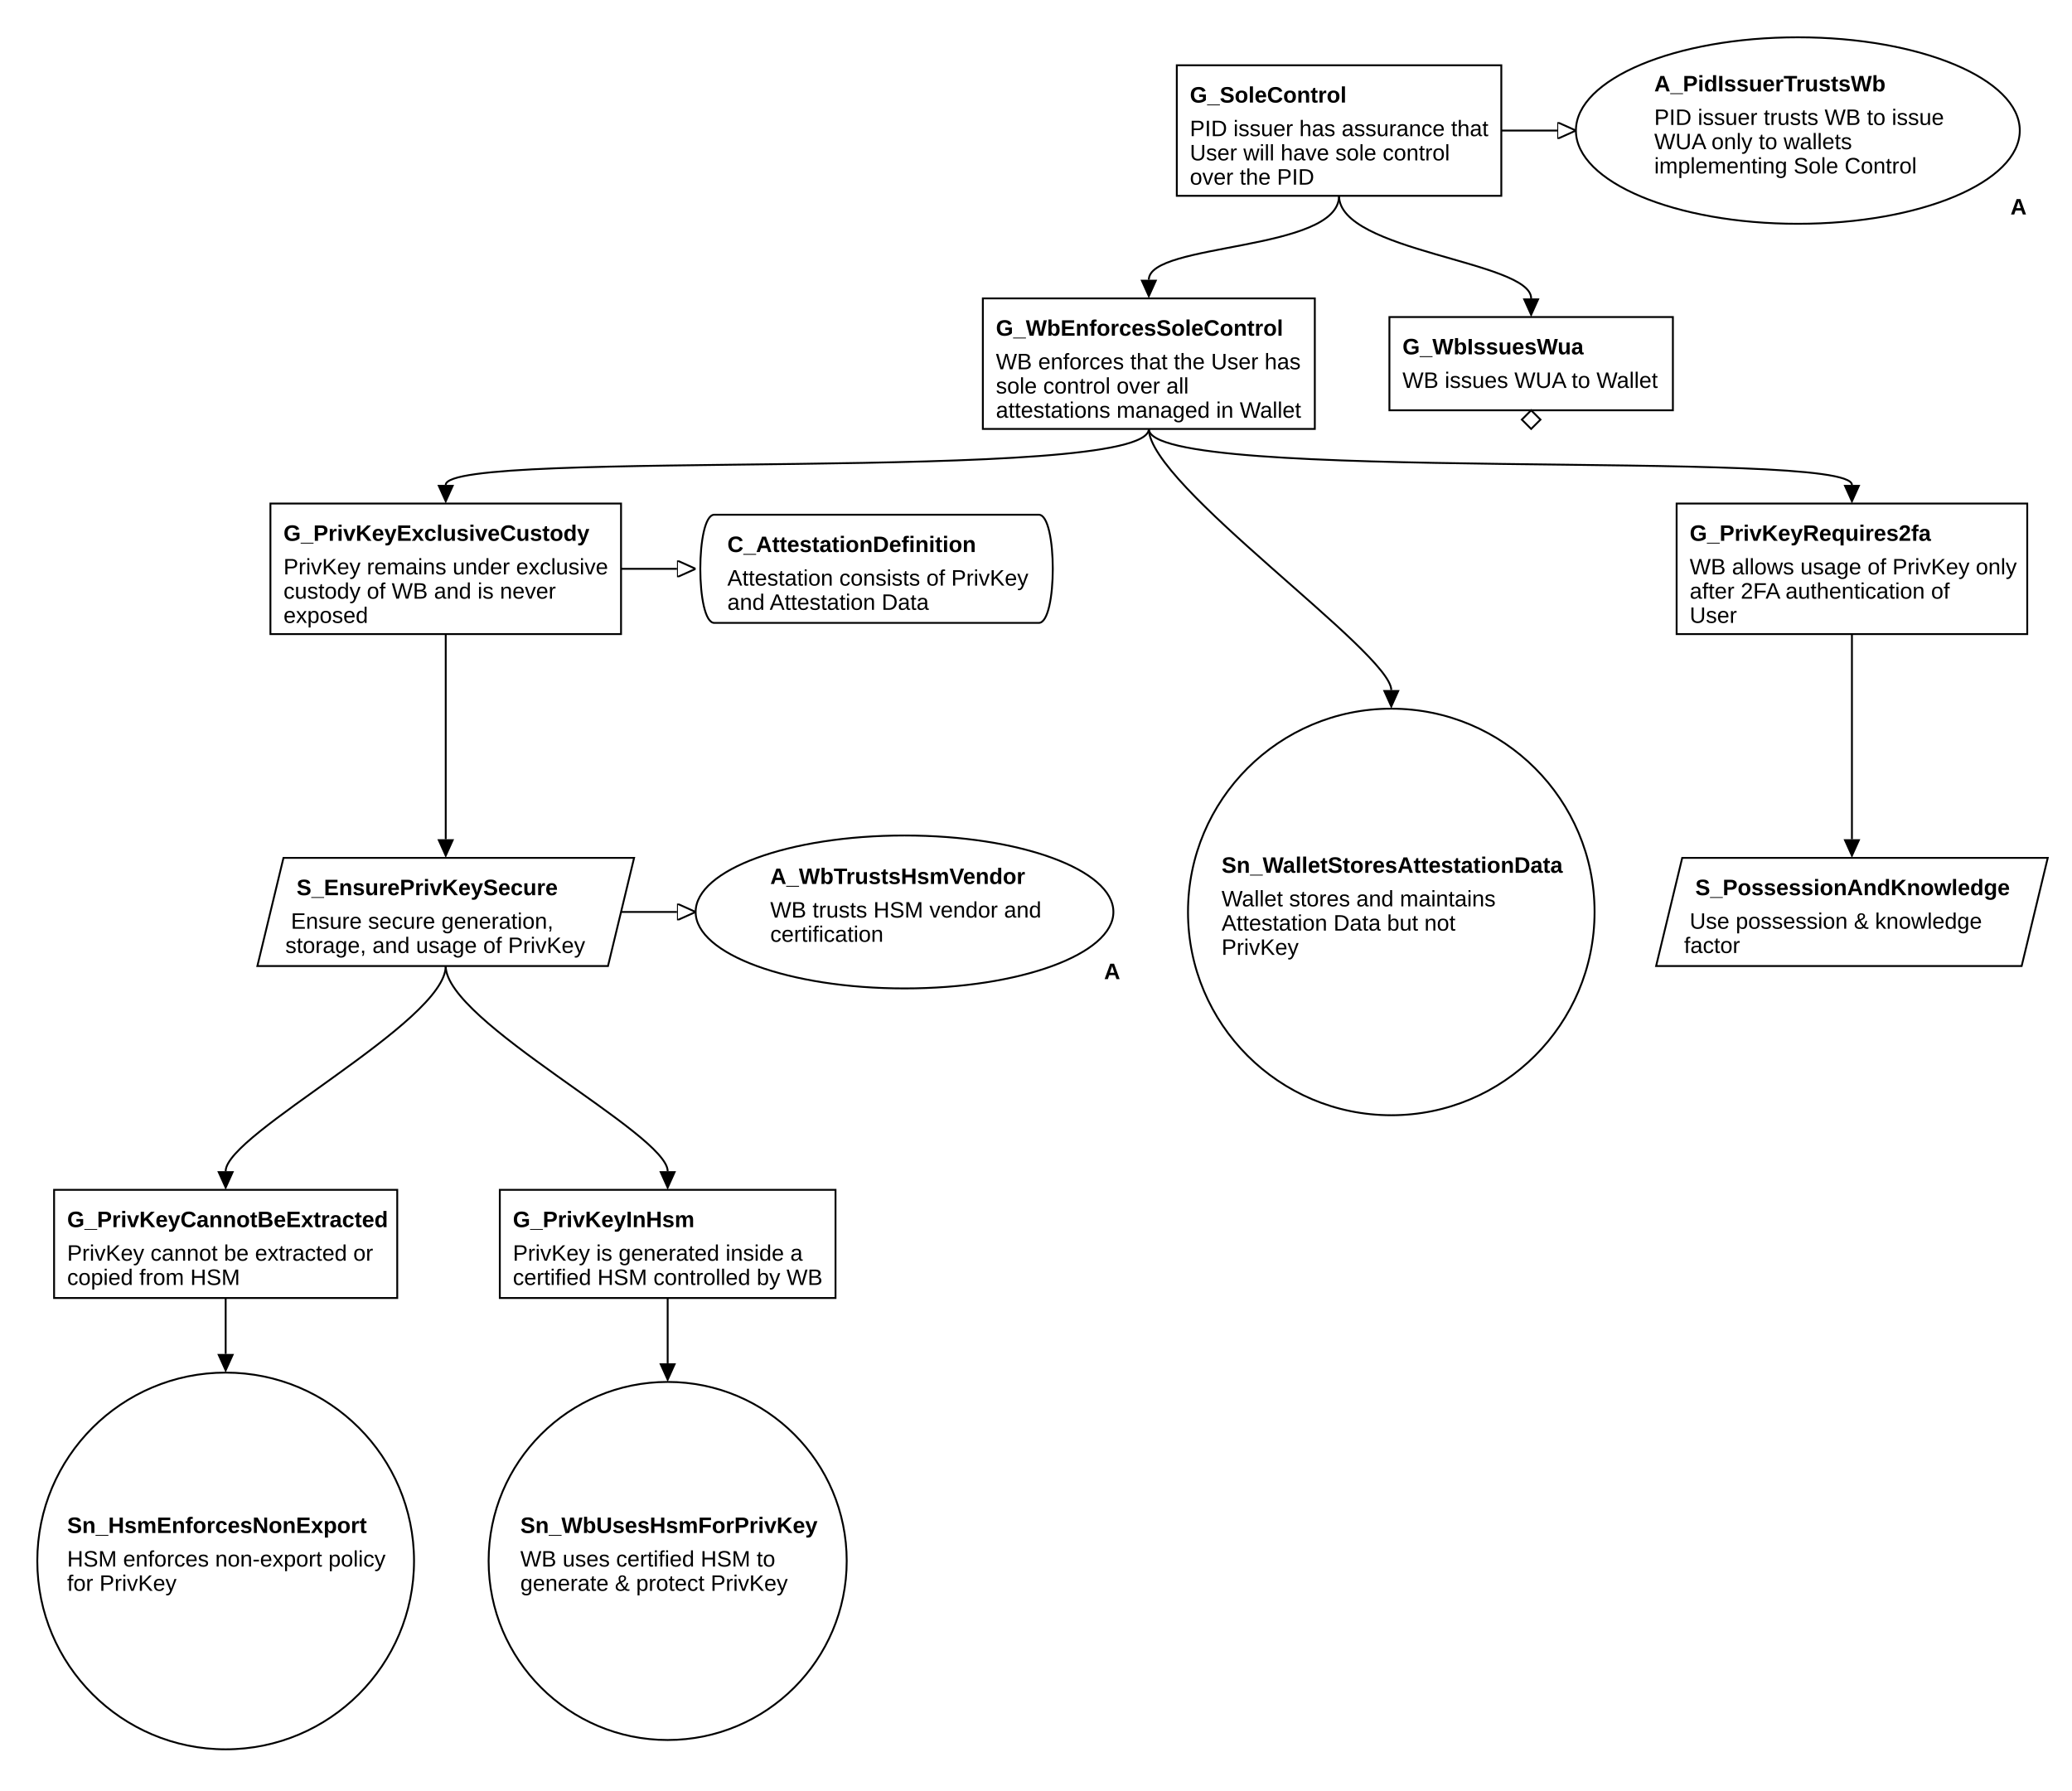
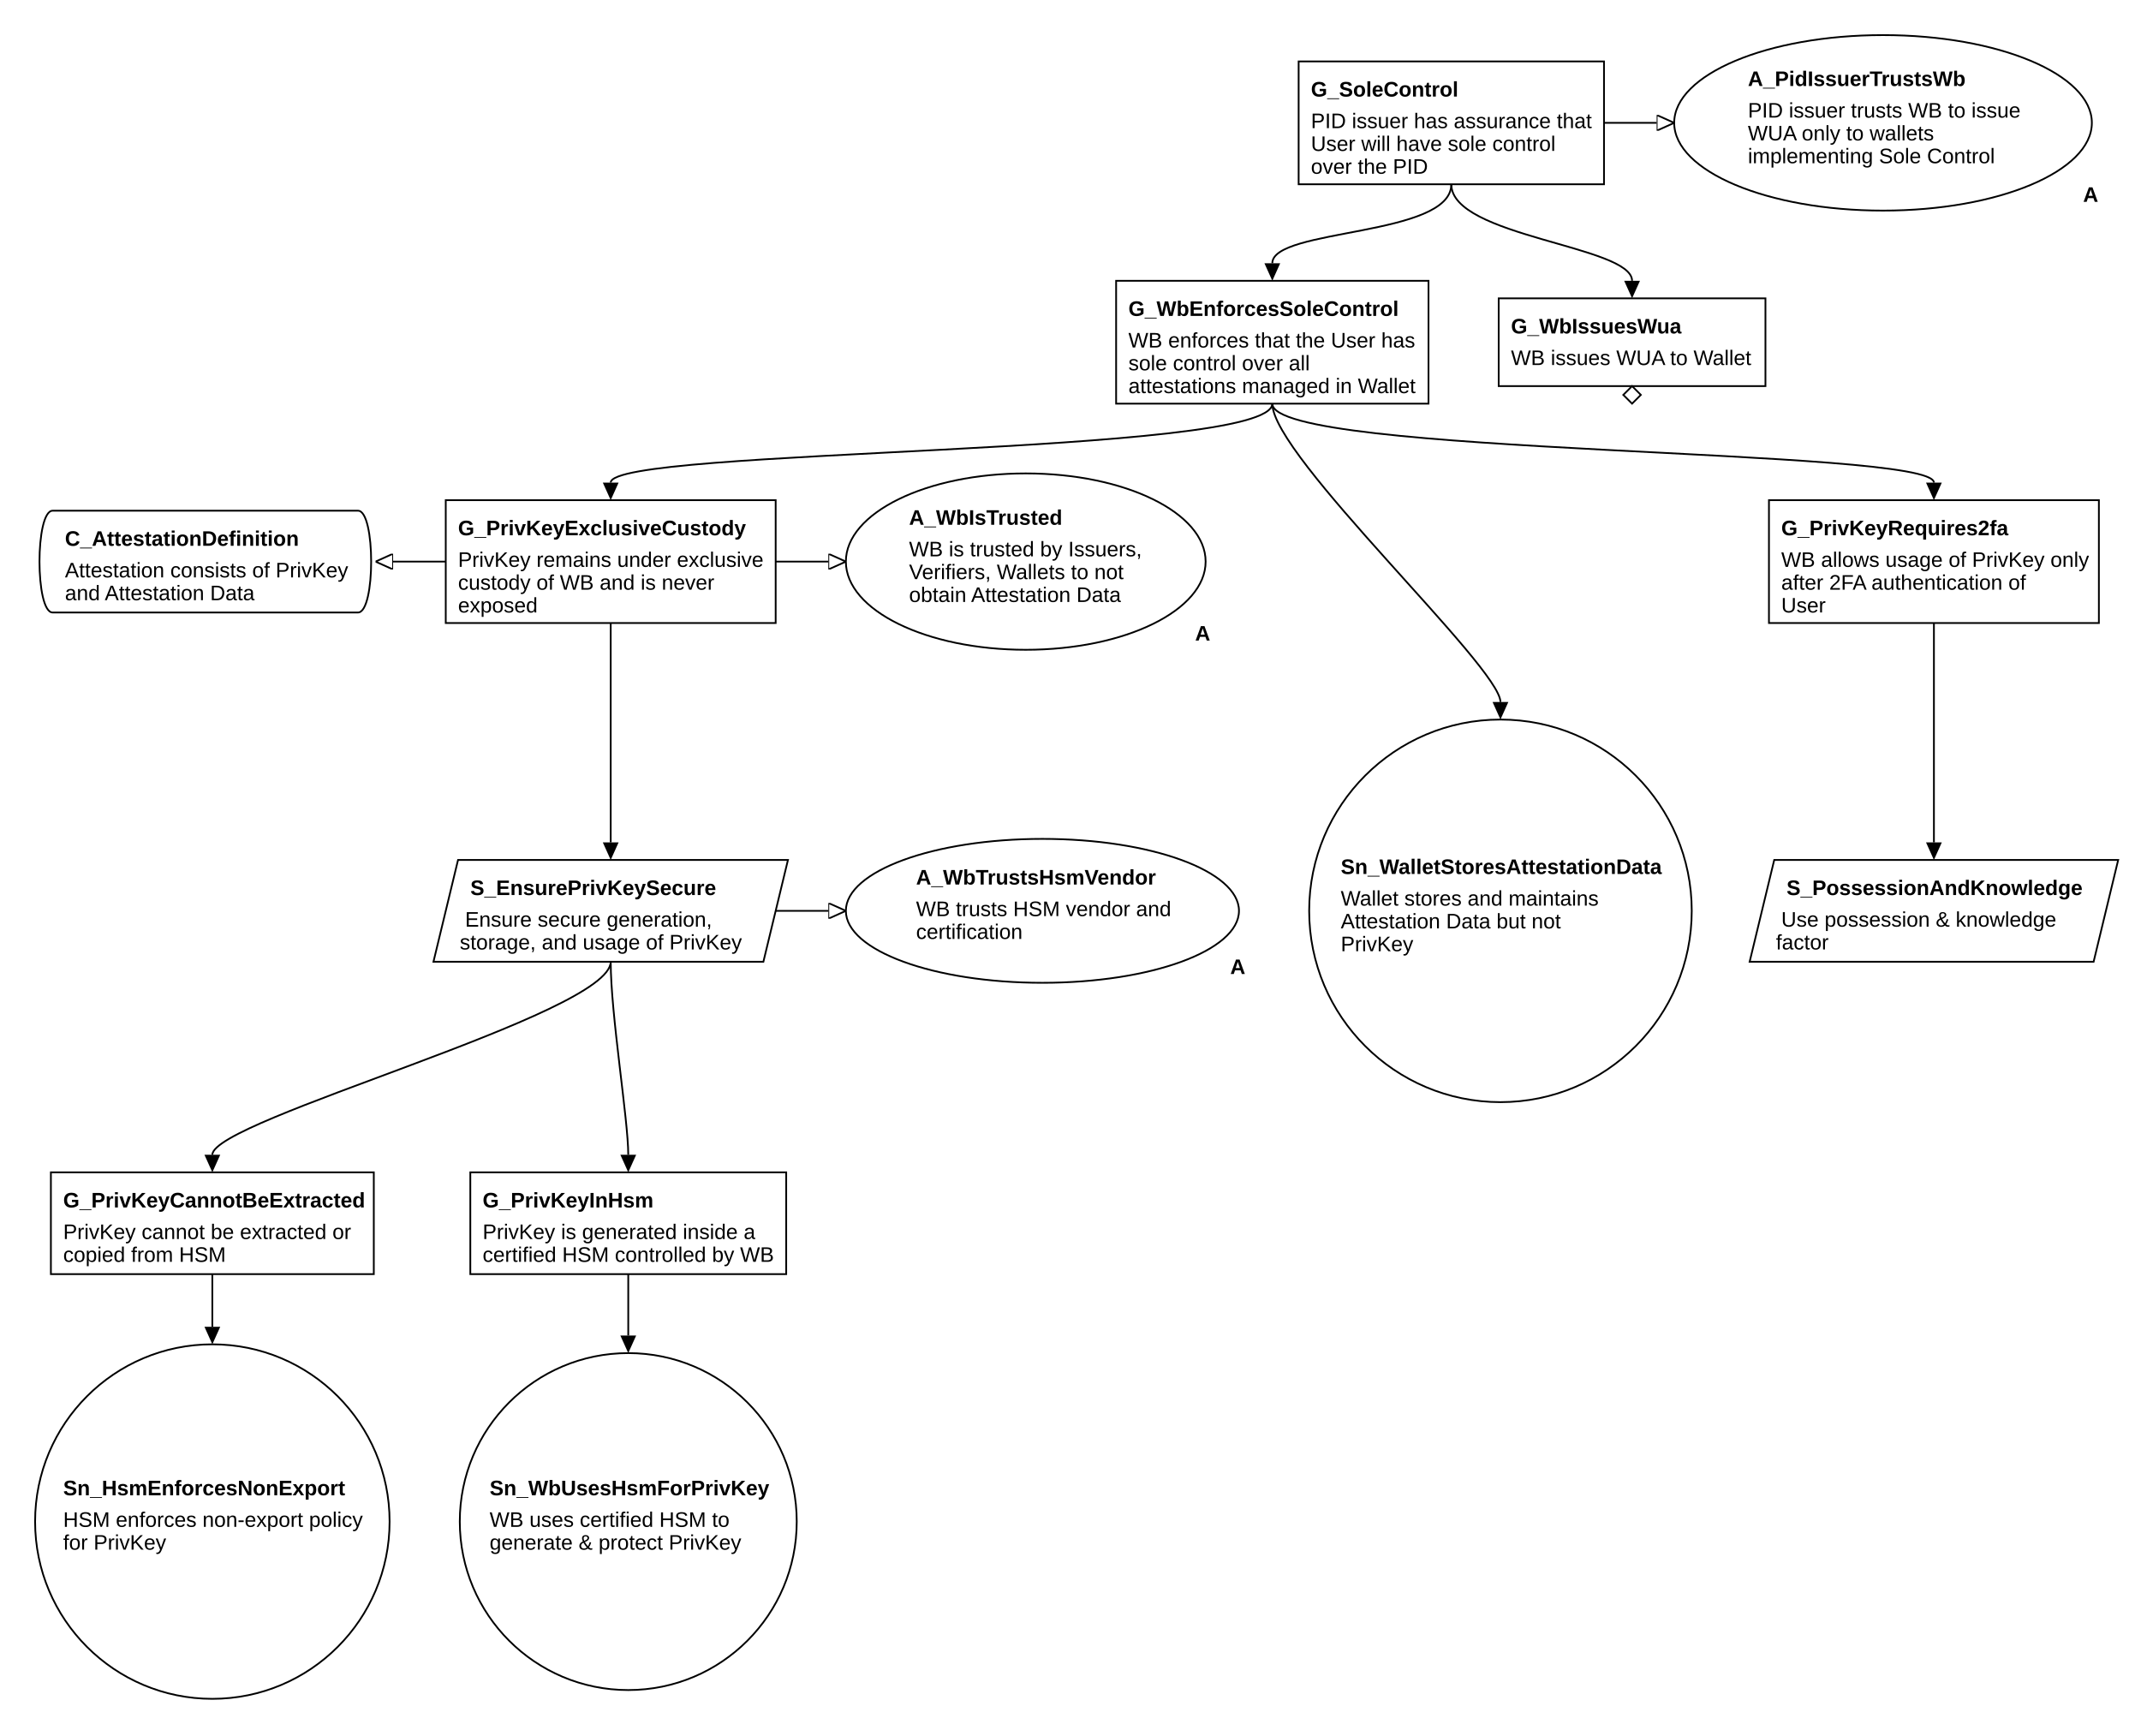
- <svg xmlns="http://www.w3.org/2000/svg" class="gsndiagram" viewBox="0 0 1111 960">
+ <svg xmlns="http://www.w3.org/2000/svg" class="gsndiagram" viewBox="0 0 1220 989">
  <defs>
    <marker id="supportedby_arrow" markerHeight="9" markerUnits="userSpaceOnUse" markerWidth="10" orient="auto-start-reverse" refX="0" refY="4.5">
      <polyline fill="black" points="0 0, 10 4.5, 0 9" />
    </marker>
    <marker id="incontextof_arrow" markerHeight="9" markerUnits="userSpaceOnUse" markerWidth="10" orient="auto-start-reverse" refX="0" refY="4.5">
      <polyline fill-opacity="0" points="0 0, 10 4.5, 0 9, 0 0" stroke="black" stroke-width="1" />
    </marker>
  </defs>
  <style type="text/css">
svg { background-color: white;}

/* CSS to invert SVG for dark mode */ 
@media (prefers-color-scheme: dark) {
    svg { filter: invert(100%); background-color: black; }
}

</style>
  <g class="gsn_module_sole_control_main gsnelem gsngoal" id="node_g_solecontrol">
-     <path class="border" d="M631,35 L805,35 L805,105 L631,105 z" fill-opacity="0" stroke="black" stroke-width="1" />
-     <text font-family="Liberation Sans, Arial, sans-serif" font-size="12px" font-weight="bold" x="638" y="55">G_SoleControl</text>
-     <text font-family="Liberation Sans, Arial, sans-serif" font-size="12px" x="638" y="73">PID issuer has assurance that</text>
-     <text font-family="Liberation Sans, Arial, sans-serif" font-size="12px" x="638" y="86">User will have sole control</text>
-     <text font-family="Liberation Sans, Arial, sans-serif" font-size="12px" x="638" y="99">over the PID</text>
+     <path class="border" d="M740,35 L914,35 L914,105 L740,105 z" fill-opacity="0" stroke="black" stroke-width="1" />
+     <text font-family="Liberation Sans, Arial, sans-serif" font-size="12px" font-weight="bold" x="747" y="55">G_SoleControl</text>
+     <text font-family="Liberation Sans, Arial, sans-serif" font-size="12px" x="747" y="73">PID issuer has assurance that</text>
+     <text font-family="Liberation Sans, Arial, sans-serif" font-size="12px" x="747" y="86">User will have sole control</text>
+     <text font-family="Liberation Sans, Arial, sans-serif" font-size="12px" x="747" y="99">over the PID</text>
  </g>
  <g class="gsn_module_sole_control_main gsnelem gsnasmp" id="node_a_pidissuertrustswb">
-     <path class="border" d="M845,70 a119,50,0,1,0,238,0 a119,50,0,1,0,-238,0 z" fill-opacity="0" stroke="black" stroke-width="1" />
-     <text font-family="Liberation Sans, Arial, sans-serif" font-size="12px" font-weight="bold" x="887" y="49">A_PidIssuerTrustsWb</text>
-     <text font-family="Liberation Sans, Arial, sans-serif" font-size="12px" x="887" y="67">PID issuer trusts WB to issue</text>
-     <text font-family="Liberation Sans, Arial, sans-serif" font-size="12px" x="887" y="80">WUA only to wallets</text>
-     <text font-family="Liberation Sans, Arial, sans-serif" font-size="12px" x="887" y="93">implementing Sole Control</text>
-     <text font-family="Liberation Sans, Arial, sans-serif" font-size="12px" font-weight="bold" x="1078" y="115">A</text>
+     <path class="border" d="M954,70 a119,50,0,1,0,238,0 a119,50,0,1,0,-238,0 z" fill-opacity="0" stroke="black" stroke-width="1" />
+     <text font-family="Liberation Sans, Arial, sans-serif" font-size="12px" font-weight="bold" x="996" y="49">A_PidIssuerTrustsWb</text>
+     <text font-family="Liberation Sans, Arial, sans-serif" font-size="12px" x="996" y="67">PID issuer trusts WB to issue</text>
+     <text font-family="Liberation Sans, Arial, sans-serif" font-size="12px" x="996" y="80">WUA only to wallets</text>
+     <text font-family="Liberation Sans, Arial, sans-serif" font-size="12px" x="996" y="93">implementing Sole Control</text>
+     <text font-family="Liberation Sans, Arial, sans-serif" font-size="12px" font-weight="bold" x="1187" y="115">A</text>
  </g>
  <g class="gsn_module_sole_control_main gsnelem gsngoal" id="node_g_wbenforcessolecontrol">
-     <path class="border" d="M527,160 L705,160 L705,230 L527,230 z" fill-opacity="0" stroke="black" stroke-width="1" />
-     <text font-family="Liberation Sans, Arial, sans-serif" font-size="12px" font-weight="bold" x="534" y="180">G_WbEnforcesSoleControl</text>
-     <text font-family="Liberation Sans, Arial, sans-serif" font-size="12px" x="534" y="198">WB enforces that the User has</text>
-     <text font-family="Liberation Sans, Arial, sans-serif" font-size="12px" x="534" y="211">sole control over all</text>
-     <text font-family="Liberation Sans, Arial, sans-serif" font-size="12px" x="534" y="224">attestations managed in Wallet</text>
+     <path class="border" d="M636,160 L814,160 L814,230 L636,230 z" fill-opacity="0" stroke="black" stroke-width="1" />
+     <text font-family="Liberation Sans, Arial, sans-serif" font-size="12px" font-weight="bold" x="643" y="180">G_WbEnforcesSoleControl</text>
+     <text font-family="Liberation Sans, Arial, sans-serif" font-size="12px" x="643" y="198">WB enforces that the User has</text>
+     <text font-family="Liberation Sans, Arial, sans-serif" font-size="12px" x="643" y="211">sole control over all</text>
+     <text font-family="Liberation Sans, Arial, sans-serif" font-size="12px" x="643" y="224">attestations managed in Wallet</text>
  </g>
  <g class="gsn_module_sole_control_main gsnelem gsngoal gsn_undeveloped" id="node_g_wbissueswua">
-     <path class="border" d="M745,170 L897,170 L897,220 L745,220 z" fill-opacity="0" stroke="black" stroke-width="1" />
-     <text font-family="Liberation Sans, Arial, sans-serif" font-size="12px" font-weight="bold" x="752" y="190">G_WbIssuesWua</text>
-     <text font-family="Liberation Sans, Arial, sans-serif" font-size="12px" x="752" y="208">WB issues WUA to Wallet</text>
-     <path d="M821,220 l5,5 l-5,5 l-5,-5 z" fill-opacity="0" stroke="black" stroke-width="1" />
+     <path class="border" d="M854,170 L1006,170 L1006,220 L854,220 z" fill-opacity="0" stroke="black" stroke-width="1" />
+     <text font-family="Liberation Sans, Arial, sans-serif" font-size="12px" font-weight="bold" x="861" y="190">G_WbIssuesWua</text>
+     <text font-family="Liberation Sans, Arial, sans-serif" font-size="12px" x="861" y="208">WB issues WUA to Wallet</text>
+     <path d="M930,220 l5,5 l-5,5 l-5,-5 z" fill-opacity="0" stroke="black" stroke-width="1" />
+   </g>
+   <g class="gsn_module_sole_control_main gsnelem gsnctxt" id="node_c_attestationdefinition">
+     <path class="border" d="M30,291 L204,291 C214,291,214,349,204,349 L30,349 C20,349,20,291,30,291" fill-opacity="0" stroke="black" stroke-width="1" />
+     <text font-family="Liberation Sans, Arial, sans-serif" font-size="12px" font-weight="bold" x="37" y="311">C_AttestationDefinition</text>
+     <text font-family="Liberation Sans, Arial, sans-serif" font-size="12px" x="37" y="329">Attestation consists of PrivKey</text>
+     <text font-family="Liberation Sans, Arial, sans-serif" font-size="12px" x="37" y="342">and Attestation Data</text>
  </g>
  <g class="gsn_module_sole_control_main gsnelem gsngoal" id="node_g_privkeyexclusivecustody">
-     <path class="border" d="M145,270 L333,270 L333,340 L145,340 z" fill-opacity="0" stroke="black" stroke-width="1" />
-     <text font-family="Liberation Sans, Arial, sans-serif" font-size="12px" font-weight="bold" x="152" y="290">G_PrivKeyExclusiveCustody</text>
-     <text font-family="Liberation Sans, Arial, sans-serif" font-size="12px" x="152" y="308">PrivKey remains under exclusive</text>
-     <text font-family="Liberation Sans, Arial, sans-serif" font-size="12px" x="152" y="321">custody of WB and is never</text>
-     <text font-family="Liberation Sans, Arial, sans-serif" font-size="12px" x="152" y="334">exposed</text>
+     <path class="border" d="M254,285 L442,285 L442,355 L254,355 z" fill-opacity="0" stroke="black" stroke-width="1" />
+     <text font-family="Liberation Sans, Arial, sans-serif" font-size="12px" font-weight="bold" x="261" y="305">G_PrivKeyExclusiveCustody</text>
+     <text font-family="Liberation Sans, Arial, sans-serif" font-size="12px" x="261" y="323">PrivKey remains under exclusive</text>
+     <text font-family="Liberation Sans, Arial, sans-serif" font-size="12px" x="261" y="336">custody of WB and is never</text>
+     <text font-family="Liberation Sans, Arial, sans-serif" font-size="12px" x="261" y="349">exposed</text>
  </g>
-   <g class="gsn_module_sole_control_main gsnelem gsnctxt" id="node_c_attestationdefinition">
-     <path class="border" d="M383,276 L557,276 C567,276,567,334,557,334 L383,334 C373,334,373,276,383,276" fill-opacity="0" stroke="black" stroke-width="1" />
-     <text font-family="Liberation Sans, Arial, sans-serif" font-size="12px" font-weight="bold" x="390" y="296">C_AttestationDefinition</text>
-     <text font-family="Liberation Sans, Arial, sans-serif" font-size="12px" x="390" y="314">Attestation consists of PrivKey</text>
-     <text font-family="Liberation Sans, Arial, sans-serif" font-size="12px" x="390" y="327">and Attestation Data</text>
+   <g class="gsn_module_sole_control_main gsnelem gsnasmp" id="node_a_wbistrusted">
+     <path class="border" d="M482,320 a102,50,0,1,0,205,0 a102,50,0,1,0,-205,0 z" fill-opacity="0" stroke="black" stroke-width="1" />
+     <text font-family="Liberation Sans, Arial, sans-serif" font-size="12px" font-weight="bold" x="518" y="299">A_WbIsTrusted</text>
+     <text font-family="Liberation Sans, Arial, sans-serif" font-size="12px" x="518" y="317">WB is trusted by Issuers,</text>
+     <text font-family="Liberation Sans, Arial, sans-serif" font-size="12px" x="518" y="330">Verifiers, Wallets to not</text>
+     <text font-family="Liberation Sans, Arial, sans-serif" font-size="12px" x="518" y="343">obtain Attestation Data</text>
+     <text font-family="Liberation Sans, Arial, sans-serif" font-size="12px" font-weight="bold" x="681" y="365">A</text>
  </g>
  <g class="gsn_module_sole_control_main gsnelem gsngoal" id="node_g_privkeyrequires2fa">
-     <path class="border" d="M899,270 L1087,270 L1087,340 L899,340 z" fill-opacity="0" stroke="black" stroke-width="1" />
-     <text font-family="Liberation Sans, Arial, sans-serif" font-size="12px" font-weight="bold" x="906" y="290">G_PrivKeyRequires2fa</text>
-     <text font-family="Liberation Sans, Arial, sans-serif" font-size="12px" x="906" y="308">WB allows usage of PrivKey only</text>
-     <text font-family="Liberation Sans, Arial, sans-serif" font-size="12px" x="906" y="321">after 2FA authentication of</text>
-     <text font-family="Liberation Sans, Arial, sans-serif" font-size="12px" x="906" y="334">User</text>
+     <path class="border" d="M1008,285 L1196,285 L1196,355 L1008,355 z" fill-opacity="0" stroke="black" stroke-width="1" />
+     <text font-family="Liberation Sans, Arial, sans-serif" font-size="12px" font-weight="bold" x="1015" y="305">G_PrivKeyRequires2fa</text>
+     <text font-family="Liberation Sans, Arial, sans-serif" font-size="12px" x="1015" y="323">WB allows usage of PrivKey only</text>
+     <text font-family="Liberation Sans, Arial, sans-serif" font-size="12px" x="1015" y="336">after 2FA authentication of</text>
+     <text font-family="Liberation Sans, Arial, sans-serif" font-size="12px" x="1015" y="349">User</text>
  </g>
  <g class="gsn_module_sole_control_main gsnelem gsnstgy" id="node_s_ensureprivkeysecure">
-     <path class="border" d="M152,460 L340,460 L326,518 L138,518 z" fill-opacity="0" stroke="black" stroke-width="1" />
-     <text font-family="Liberation Sans, Arial, sans-serif" font-size="12px" font-weight="bold" x="159" y="480">S_EnsurePrivKeySecure</text>
-     <text font-family="Liberation Sans, Arial, sans-serif" font-size="12px" x="156" y="498">Ensure secure generation,</text>
-     <text font-family="Liberation Sans, Arial, sans-serif" font-size="12px" x="153" y="511">storage, and usage of PrivKey</text>
+     <path class="border" d="M261,490 L449,490 L435,548 L247,548 z" fill-opacity="0" stroke="black" stroke-width="1" />
+     <text font-family="Liberation Sans, Arial, sans-serif" font-size="12px" font-weight="bold" x="268" y="510">S_EnsurePrivKeySecure</text>
+     <text font-family="Liberation Sans, Arial, sans-serif" font-size="12px" x="265" y="528">Ensure secure generation,</text>
+     <text font-family="Liberation Sans, Arial, sans-serif" font-size="12px" x="262" y="541">storage, and usage of PrivKey</text>
  </g>
  <g class="gsn_module_sole_control_main gsnelem gsnasmp" id="node_a_wbtrustshsmvendor">
-     <path class="border" d="M373,489 a112,41,0,1,0,224,0 a112,41,0,1,0,-224,0 z" fill-opacity="0" stroke="black" stroke-width="1" />
-     <text font-family="Liberation Sans, Arial, sans-serif" font-size="12px" font-weight="bold" x="413" y="474">A_WbTrustsHsmVendor</text>
-     <text font-family="Liberation Sans, Arial, sans-serif" font-size="12px" x="413" y="492">WB trusts HSM vendor and</text>
-     <text font-family="Liberation Sans, Arial, sans-serif" font-size="12px" x="413" y="505">certification</text>
-     <text font-family="Liberation Sans, Arial, sans-serif" font-size="12px" font-weight="bold" x="592" y="525">A</text>
+     <path class="border" d="M482,519 a112,41,0,1,0,224,0 a112,41,0,1,0,-224,0 z" fill-opacity="0" stroke="black" stroke-width="1" />
+     <text font-family="Liberation Sans, Arial, sans-serif" font-size="12px" font-weight="bold" x="522" y="504">A_WbTrustsHsmVendor</text>
+     <text font-family="Liberation Sans, Arial, sans-serif" font-size="12px" x="522" y="522">WB trusts HSM vendor and</text>
+     <text font-family="Liberation Sans, Arial, sans-serif" font-size="12px" x="522" y="535">certification</text>
+     <text font-family="Liberation Sans, Arial, sans-serif" font-size="12px" font-weight="bold" x="701" y="555">A</text>
  </g>
  <g class="gsn_module_sole_control_main gsnelem gsnsltn" id="node_sn_walletstoresattestationdata">
-     <path class="border" d="M637,489 a109,109,0,1,0,218,0 a109,109,0,1,0,-218,0 z" fill-opacity="0" stroke="black" stroke-width="1" />
-     <text font-family="Liberation Sans, Arial, sans-serif" font-size="12px" font-weight="bold" x="655" y="468">Sn_WalletStoresAttestationData</text>
-     <text font-family="Liberation Sans, Arial, sans-serif" font-size="12px" x="655" y="486">Wallet stores and maintains</text>
-     <text font-family="Liberation Sans, Arial, sans-serif" font-size="12px" x="655" y="499">Attestation Data but not</text>
-     <text font-family="Liberation Sans, Arial, sans-serif" font-size="12px" x="655" y="512">PrivKey</text>
+     <path class="border" d="M746,519 a109,109,0,1,0,218,0 a109,109,0,1,0,-218,0 z" fill-opacity="0" stroke="black" stroke-width="1" />
+     <text font-family="Liberation Sans, Arial, sans-serif" font-size="12px" font-weight="bold" x="764" y="498">Sn_WalletStoresAttestationData</text>
+     <text font-family="Liberation Sans, Arial, sans-serif" font-size="12px" x="764" y="516">Wallet stores and maintains</text>
+     <text font-family="Liberation Sans, Arial, sans-serif" font-size="12px" x="764" y="529">Attestation Data but not</text>
+     <text font-family="Liberation Sans, Arial, sans-serif" font-size="12px" x="764" y="542">PrivKey</text>
  </g>
  <a href="sole-control-2fa.gsn.svg#node_s_possessionandknowledge">
    <g class="gsn_module_sole_control_2fa gsnelem gsnstgy" id="node_s_possessionandknowledge">
-       <path class="border" d="M902,460 L1098,460 L1084,518 L888,518 z" fill-opacity="0" stroke="black" stroke-width="1" />
-       <text font-family="Liberation Sans, Arial, sans-serif" font-size="12px" font-weight="bold" x="909" y="480">S_PossessionAndKnowledge</text>
-       <text font-family="Liberation Sans, Arial, sans-serif" font-size="12px" x="906" y="498">Use possession &amp; knowledge</text>
-       <text font-family="Liberation Sans, Arial, sans-serif" font-size="12px" x="903" y="511">factor</text>
+       <path class="border" d="M1011,490 L1207,490 L1193,548 L997,548 z" fill-opacity="0" stroke="black" stroke-width="1" />
+       <text font-family="Liberation Sans, Arial, sans-serif" font-size="12px" font-weight="bold" x="1018" y="510">S_PossessionAndKnowledge</text>
+       <text font-family="Liberation Sans, Arial, sans-serif" font-size="12px" x="1015" y="528">Use possession &amp; knowledge</text>
+       <text font-family="Liberation Sans, Arial, sans-serif" font-size="12px" x="1012" y="541">factor</text>
    </g>
  </a>
  <g class="gsn_module_sole_control_main gsnelem gsngoal" id="node_g_privkeycannotbeextracted">
-     <path class="border" d="M29,638 L213,638 L213,696 L29,696 z" fill-opacity="0" stroke="black" stroke-width="1" />
-     <text font-family="Liberation Sans, Arial, sans-serif" font-size="12px" font-weight="bold" x="36" y="658">G_PrivKeyCannotBeExtracted</text>
-     <text font-family="Liberation Sans, Arial, sans-serif" font-size="12px" x="36" y="676">PrivKey cannot be extracted or</text>
-     <text font-family="Liberation Sans, Arial, sans-serif" font-size="12px" x="36" y="689">copied from HSM</text>
+     <path class="border" d="M29,668 L213,668 L213,726 L29,726 z" fill-opacity="0" stroke="black" stroke-width="1" />
+     <text font-family="Liberation Sans, Arial, sans-serif" font-size="12px" font-weight="bold" x="36" y="688">G_PrivKeyCannotBeExtracted</text>
+     <text font-family="Liberation Sans, Arial, sans-serif" font-size="12px" x="36" y="706">PrivKey cannot be extracted or</text>
+     <text font-family="Liberation Sans, Arial, sans-serif" font-size="12px" x="36" y="719">copied from HSM</text>
  </g>
  <g class="gsn_module_sole_control_main gsnelem gsngoal" id="node_g_privkeyinhsm">
-     <path class="border" d="M268,638 L448,638 L448,696 L268,696 z" fill-opacity="0" stroke="black" stroke-width="1" />
-     <text font-family="Liberation Sans, Arial, sans-serif" font-size="12px" font-weight="bold" x="275" y="658">G_PrivKeyInHsm</text>
-     <text font-family="Liberation Sans, Arial, sans-serif" font-size="12px" x="275" y="676">PrivKey is generated inside a</text>
-     <text font-family="Liberation Sans, Arial, sans-serif" font-size="12px" x="275" y="689">certified HSM controlled by WB</text>
+     <path class="border" d="M268,668 L448,668 L448,726 L268,726 z" fill-opacity="0" stroke="black" stroke-width="1" />
+     <text font-family="Liberation Sans, Arial, sans-serif" font-size="12px" font-weight="bold" x="275" y="688">G_PrivKeyInHsm</text>
+     <text font-family="Liberation Sans, Arial, sans-serif" font-size="12px" x="275" y="706">PrivKey is generated inside a</text>
+     <text font-family="Liberation Sans, Arial, sans-serif" font-size="12px" x="275" y="719">certified HSM controlled by WB</text>
  </g>
  <g class="gsn_module_sole_control_main gsnelem gsnsltn" id="node_sn_hsmenforcesnonexport">
-     <path class="border" d="M20,837 a101,101,0,1,0,202,0 a101,101,0,1,0,-202,0 z" fill-opacity="0" stroke="black" stroke-width="1" />
-     <text font-family="Liberation Sans, Arial, sans-serif" font-size="12px" font-weight="bold" x="36" y="822">Sn_HsmEnforcesNonExport</text>
-     <text font-family="Liberation Sans, Arial, sans-serif" font-size="12px" x="36" y="840">HSM enforces non-export policy</text>
-     <text font-family="Liberation Sans, Arial, sans-serif" font-size="12px" x="36" y="853">for PrivKey</text>
+     <path class="border" d="M20,867 a101,101,0,1,0,202,0 a101,101,0,1,0,-202,0 z" fill-opacity="0" stroke="black" stroke-width="1" />
+     <text font-family="Liberation Sans, Arial, sans-serif" font-size="12px" font-weight="bold" x="36" y="852">Sn_HsmEnforcesNonExport</text>
+     <text font-family="Liberation Sans, Arial, sans-serif" font-size="12px" x="36" y="870">HSM enforces non-export policy</text>
+     <text font-family="Liberation Sans, Arial, sans-serif" font-size="12px" x="36" y="883">for PrivKey</text>
  </g>
  <g class="gsn_module_sole_control_main gsnelem gsnsltn" id="node_sn_wbuseshsmforprivkey">
-     <path class="border" d="M262,837 a96,96,0,1,0,192,0 a96,96,0,1,0,-192,0 z" fill-opacity="0" stroke="black" stroke-width="1" />
-     <text font-family="Liberation Sans, Arial, sans-serif" font-size="12px" font-weight="bold" x="279" y="822">Sn_WbUsesHsmForPrivKey</text>
-     <text font-family="Liberation Sans, Arial, sans-serif" font-size="12px" x="279" y="840">WB uses certified HSM to</text>
-     <text font-family="Liberation Sans, Arial, sans-serif" font-size="12px" x="279" y="853">generate &amp; protect PrivKey</text>
+     <path class="border" d="M262,867 a96,96,0,1,0,192,0 a96,96,0,1,0,-192,0 z" fill-opacity="0" stroke="black" stroke-width="1" />
+     <text font-family="Liberation Sans, Arial, sans-serif" font-size="12px" font-weight="bold" x="279" y="852">Sn_WbUsesHsmForPrivKey</text>
+     <text font-family="Liberation Sans, Arial, sans-serif" font-size="12px" x="279" y="870">WB uses certified HSM to</text>
+     <text font-family="Liberation Sans, Arial, sans-serif" font-size="12px" x="279" y="883">generate &amp; protect PrivKey</text>
  </g>
-   <path class="gsnedge gsninspby" d="M121,696 C121,726,121,706,121,726" fill-opacity="0" marker-end="url(#supportedby_arrow)" stroke="black" stroke-width="1" />
-   <path class="gsnedge gsninctxt" d="M333,305 C363,305,343,305,363,305" fill-opacity="0" marker-end="url(#incontextof_arrow)" stroke="black" stroke-width="1" />
-   <path class="gsnedge gsninspby" d="M239,340 C239,370,239,430,239,450" fill-opacity="0" marker-end="url(#supportedby_arrow)" stroke="black" stroke-width="1" />
-   <path class="gsnedge gsninspby" d="M358,696 C358,726,358,711,358,731" fill-opacity="0" marker-end="url(#supportedby_arrow)" stroke="black" stroke-width="1" />
-   <path class="gsnedge gsninspby" d="M993,340 C993,370,993,430,993,450" fill-opacity="0" marker-end="url(#supportedby_arrow)" stroke="black" stroke-width="1" />
-   <path class="gsnedge gsninctxt" d="M805,70 C835,70,815,70,835,70" fill-opacity="0" marker-end="url(#incontextof_arrow)" stroke="black" stroke-width="1" />
-   <path class="gsnedge gsninspby" d="M718,105 C718,135,616,130,616,150" fill-opacity="0" marker-end="url(#supportedby_arrow)" stroke="black" stroke-width="1" />
-   <path class="gsnedge gsninspby" d="M718,105 C718,135,821,140,821,160" fill-opacity="0" marker-end="url(#supportedby_arrow)" stroke="black" stroke-width="1" />
-   <path class="gsnedge gsninspby" d="M616,230 C616,260,239,240,239,260" fill-opacity="0" marker-end="url(#supportedby_arrow)" stroke="black" stroke-width="1" />
-   <path class="gsnedge gsninspby" d="M616,230 C616,260,993,240,993,260" fill-opacity="0" marker-end="url(#supportedby_arrow)" stroke="black" stroke-width="1" />
-   <path class="gsnedge gsninspby" d="M616,230 C616,260,746,350,746,370" fill-opacity="0" marker-end="url(#supportedby_arrow)" stroke="black" stroke-width="1" />
-   <path class="gsnedge gsninctxt" d="M333,489 C363,489,343,489,363,489" fill-opacity="0" marker-end="url(#incontextof_arrow)" stroke="black" stroke-width="1" />
-   <path class="gsnedge gsninspby" d="M239,518 C239,548,121,608,121,628" fill-opacity="0" marker-end="url(#supportedby_arrow)" stroke="black" stroke-width="1" />
-   <path class="gsnedge gsninspby" d="M239,518 C239,548,358,608,358,628" fill-opacity="0" marker-end="url(#supportedby_arrow)" stroke="black" stroke-width="1" />
+   <path class="gsnedge gsninspby" d="M121,726 C121,756,121,736,121,756" fill-opacity="0" marker-end="url(#supportedby_arrow)" stroke="black" stroke-width="1" />
+   <path class="gsnedge gsninctxt" d="M442,320 C472,320,452,320,472,320" fill-opacity="0" marker-end="url(#incontextof_arrow)" stroke="black" stroke-width="1" />
+   <path class="gsnedge gsninctxt" d="M254,320 C224,320,244,320,224,320" fill-opacity="0" marker-end="url(#incontextof_arrow)" stroke="black" stroke-width="1" />
+   <path class="gsnedge gsninspby" d="M348,355 C348,385,348,460,348,480" fill-opacity="0" marker-end="url(#supportedby_arrow)" stroke="black" stroke-width="1" />
+   <path class="gsnedge gsninspby" d="M358,726 C358,756,358,741,358,761" fill-opacity="0" marker-end="url(#supportedby_arrow)" stroke="black" stroke-width="1" />
+   <path class="gsnedge gsninspby" d="M1102,355 C1102,385,1102,460,1102,480" fill-opacity="0" marker-end="url(#supportedby_arrow)" stroke="black" stroke-width="1" />
+   <path class="gsnedge gsninctxt" d="M914,70 C944,70,924,70,944,70" fill-opacity="0" marker-end="url(#incontextof_arrow)" stroke="black" stroke-width="1" />
+   <path class="gsnedge gsninspby" d="M827,105 C827,135,725,130,725,150" fill-opacity="0" marker-end="url(#supportedby_arrow)" stroke="black" stroke-width="1" />
+   <path class="gsnedge gsninspby" d="M827,105 C827,135,930,140,930,160" fill-opacity="0" marker-end="url(#supportedby_arrow)" stroke="black" stroke-width="1" />
+   <path class="gsnedge gsninspby" d="M725,230 C725,260,348,255,348,275" fill-opacity="0" marker-end="url(#supportedby_arrow)" stroke="black" stroke-width="1" />
+   <path class="gsnedge gsninspby" d="M725,230 C725,260,1102,255,1102,275" fill-opacity="0" marker-end="url(#supportedby_arrow)" stroke="black" stroke-width="1" />
+   <path class="gsnedge gsninspby" d="M725,230 C725,260,855,380,855,400" fill-opacity="0" marker-end="url(#supportedby_arrow)" stroke="black" stroke-width="1" />
+   <path class="gsnedge gsninctxt" d="M442,519 C472,519,452,519,472,519" fill-opacity="0" marker-end="url(#incontextof_arrow)" stroke="black" stroke-width="1" />
+   <path class="gsnedge gsninspby" d="M348,548 C348,578,121,638,121,658" fill-opacity="0" marker-end="url(#supportedby_arrow)" stroke="black" stroke-width="1" />
+   <path class="gsnedge gsninspby" d="M348,548 C348,578,358,638,358,658" fill-opacity="0" marker-end="url(#supportedby_arrow)" stroke="black" stroke-width="1" />
</svg>
